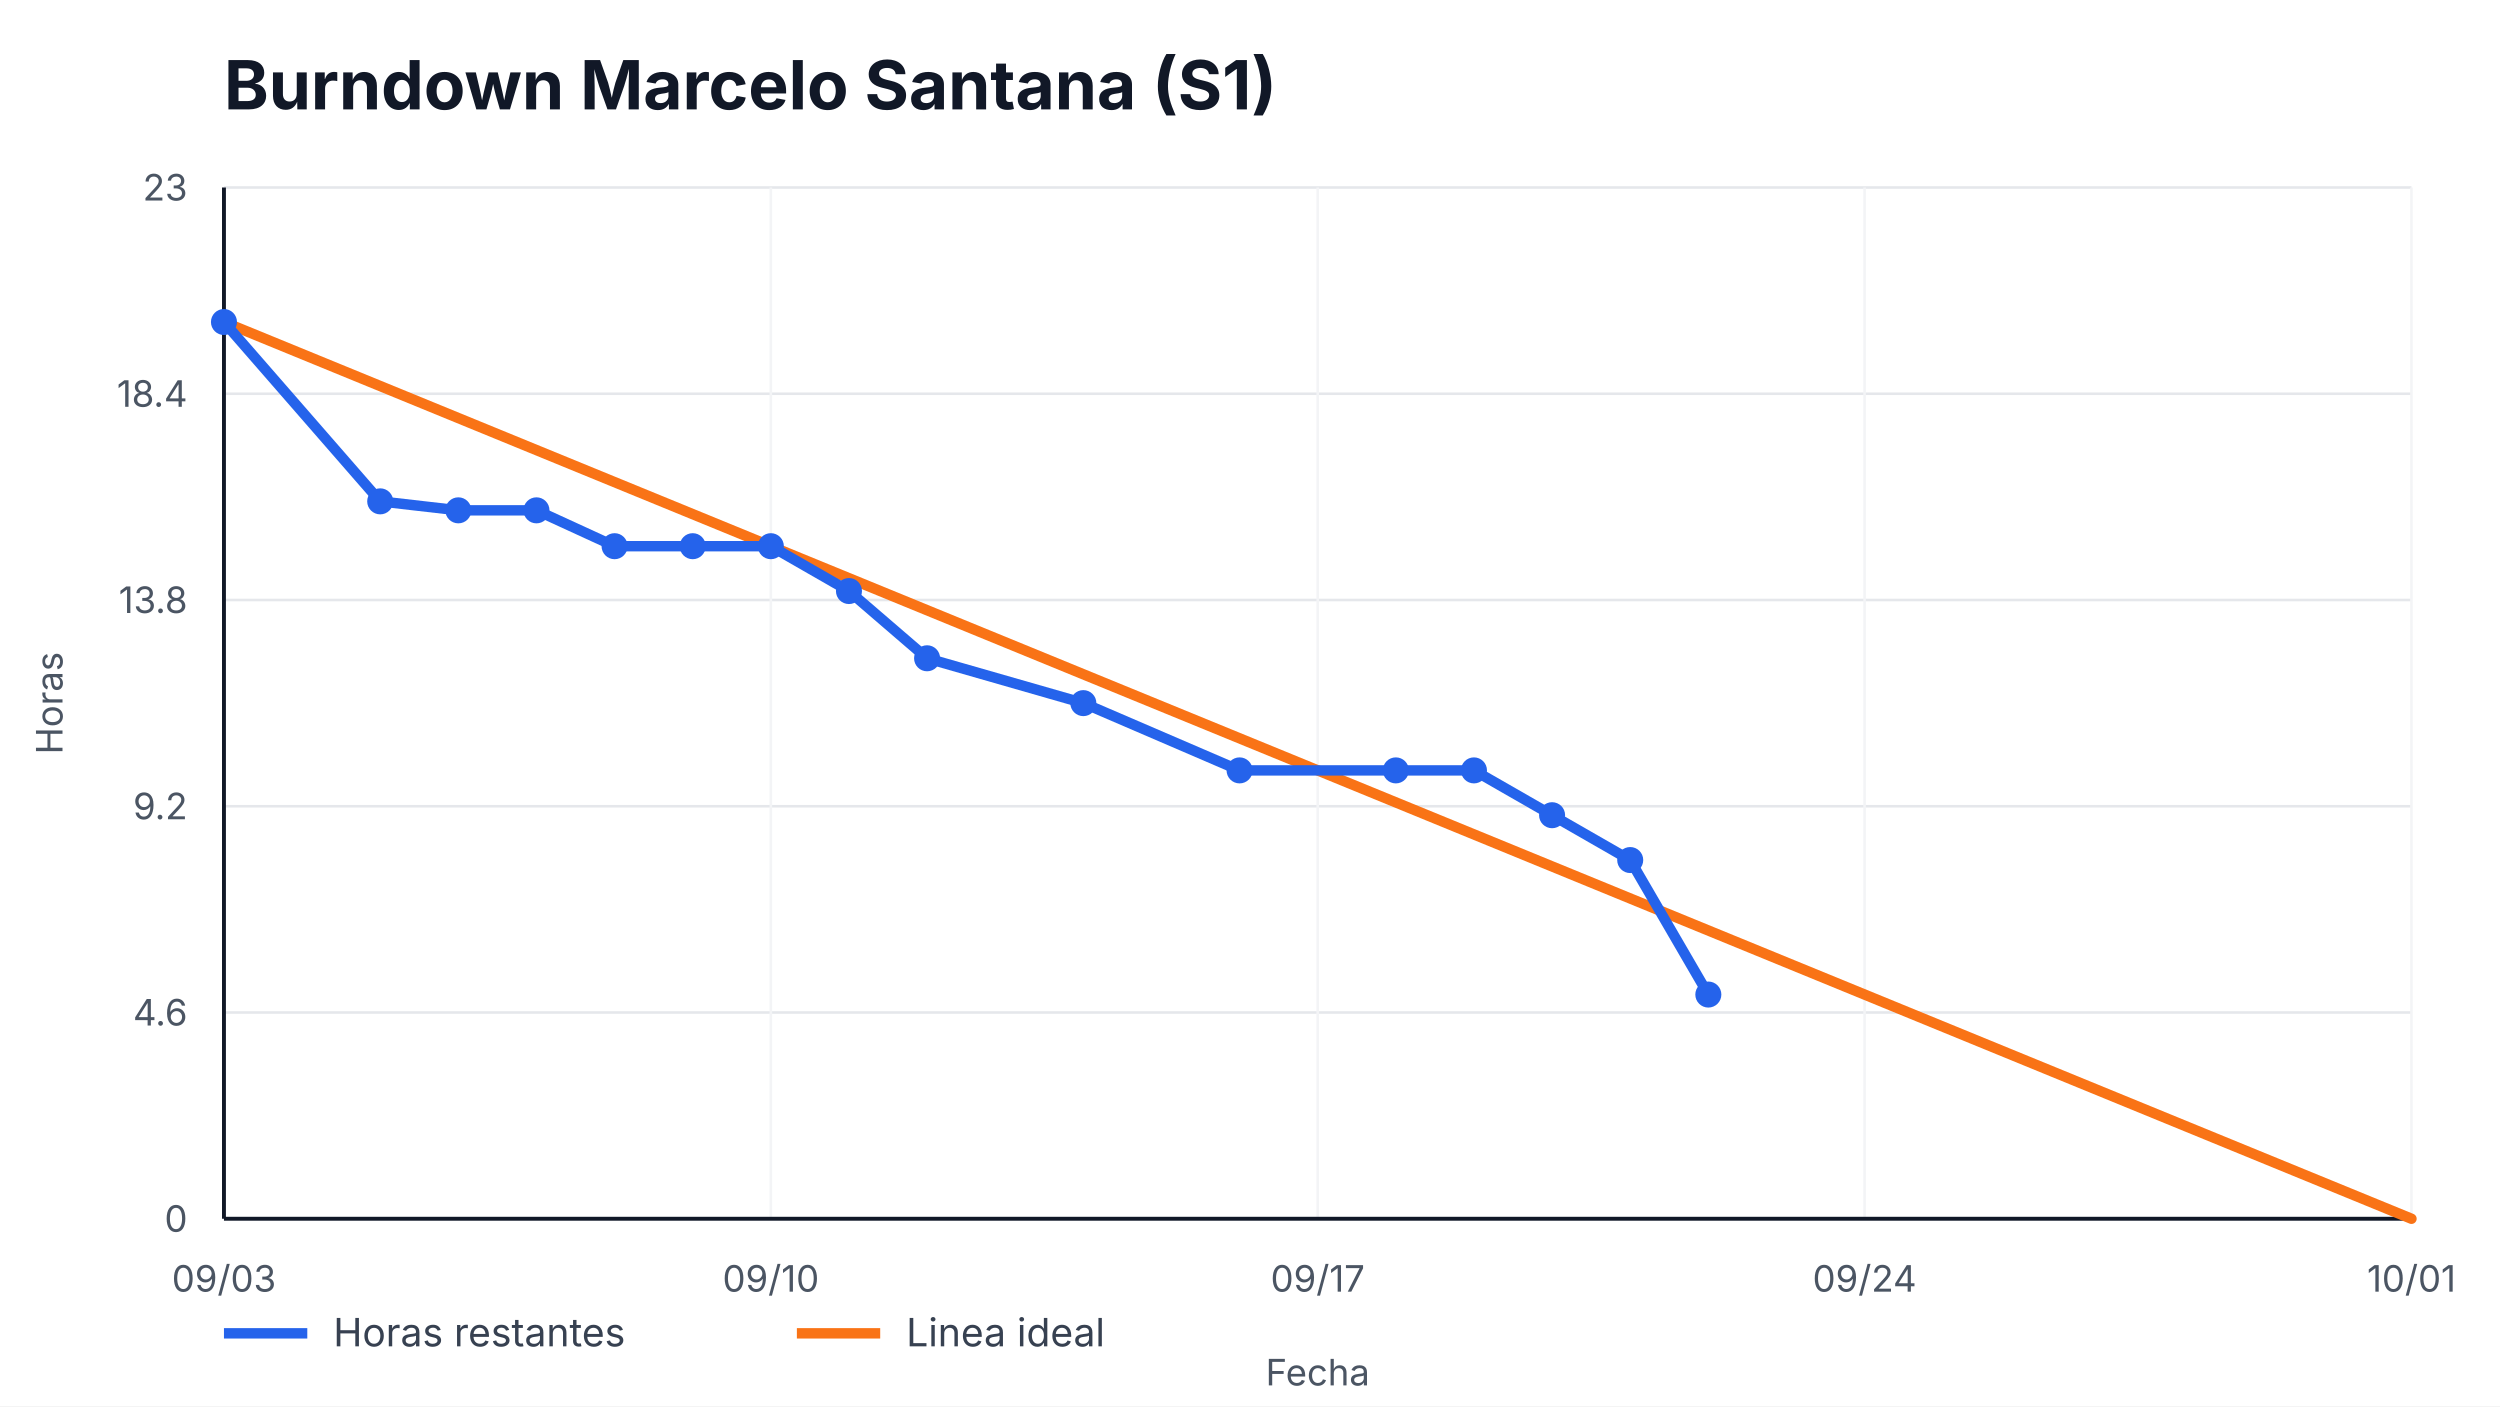
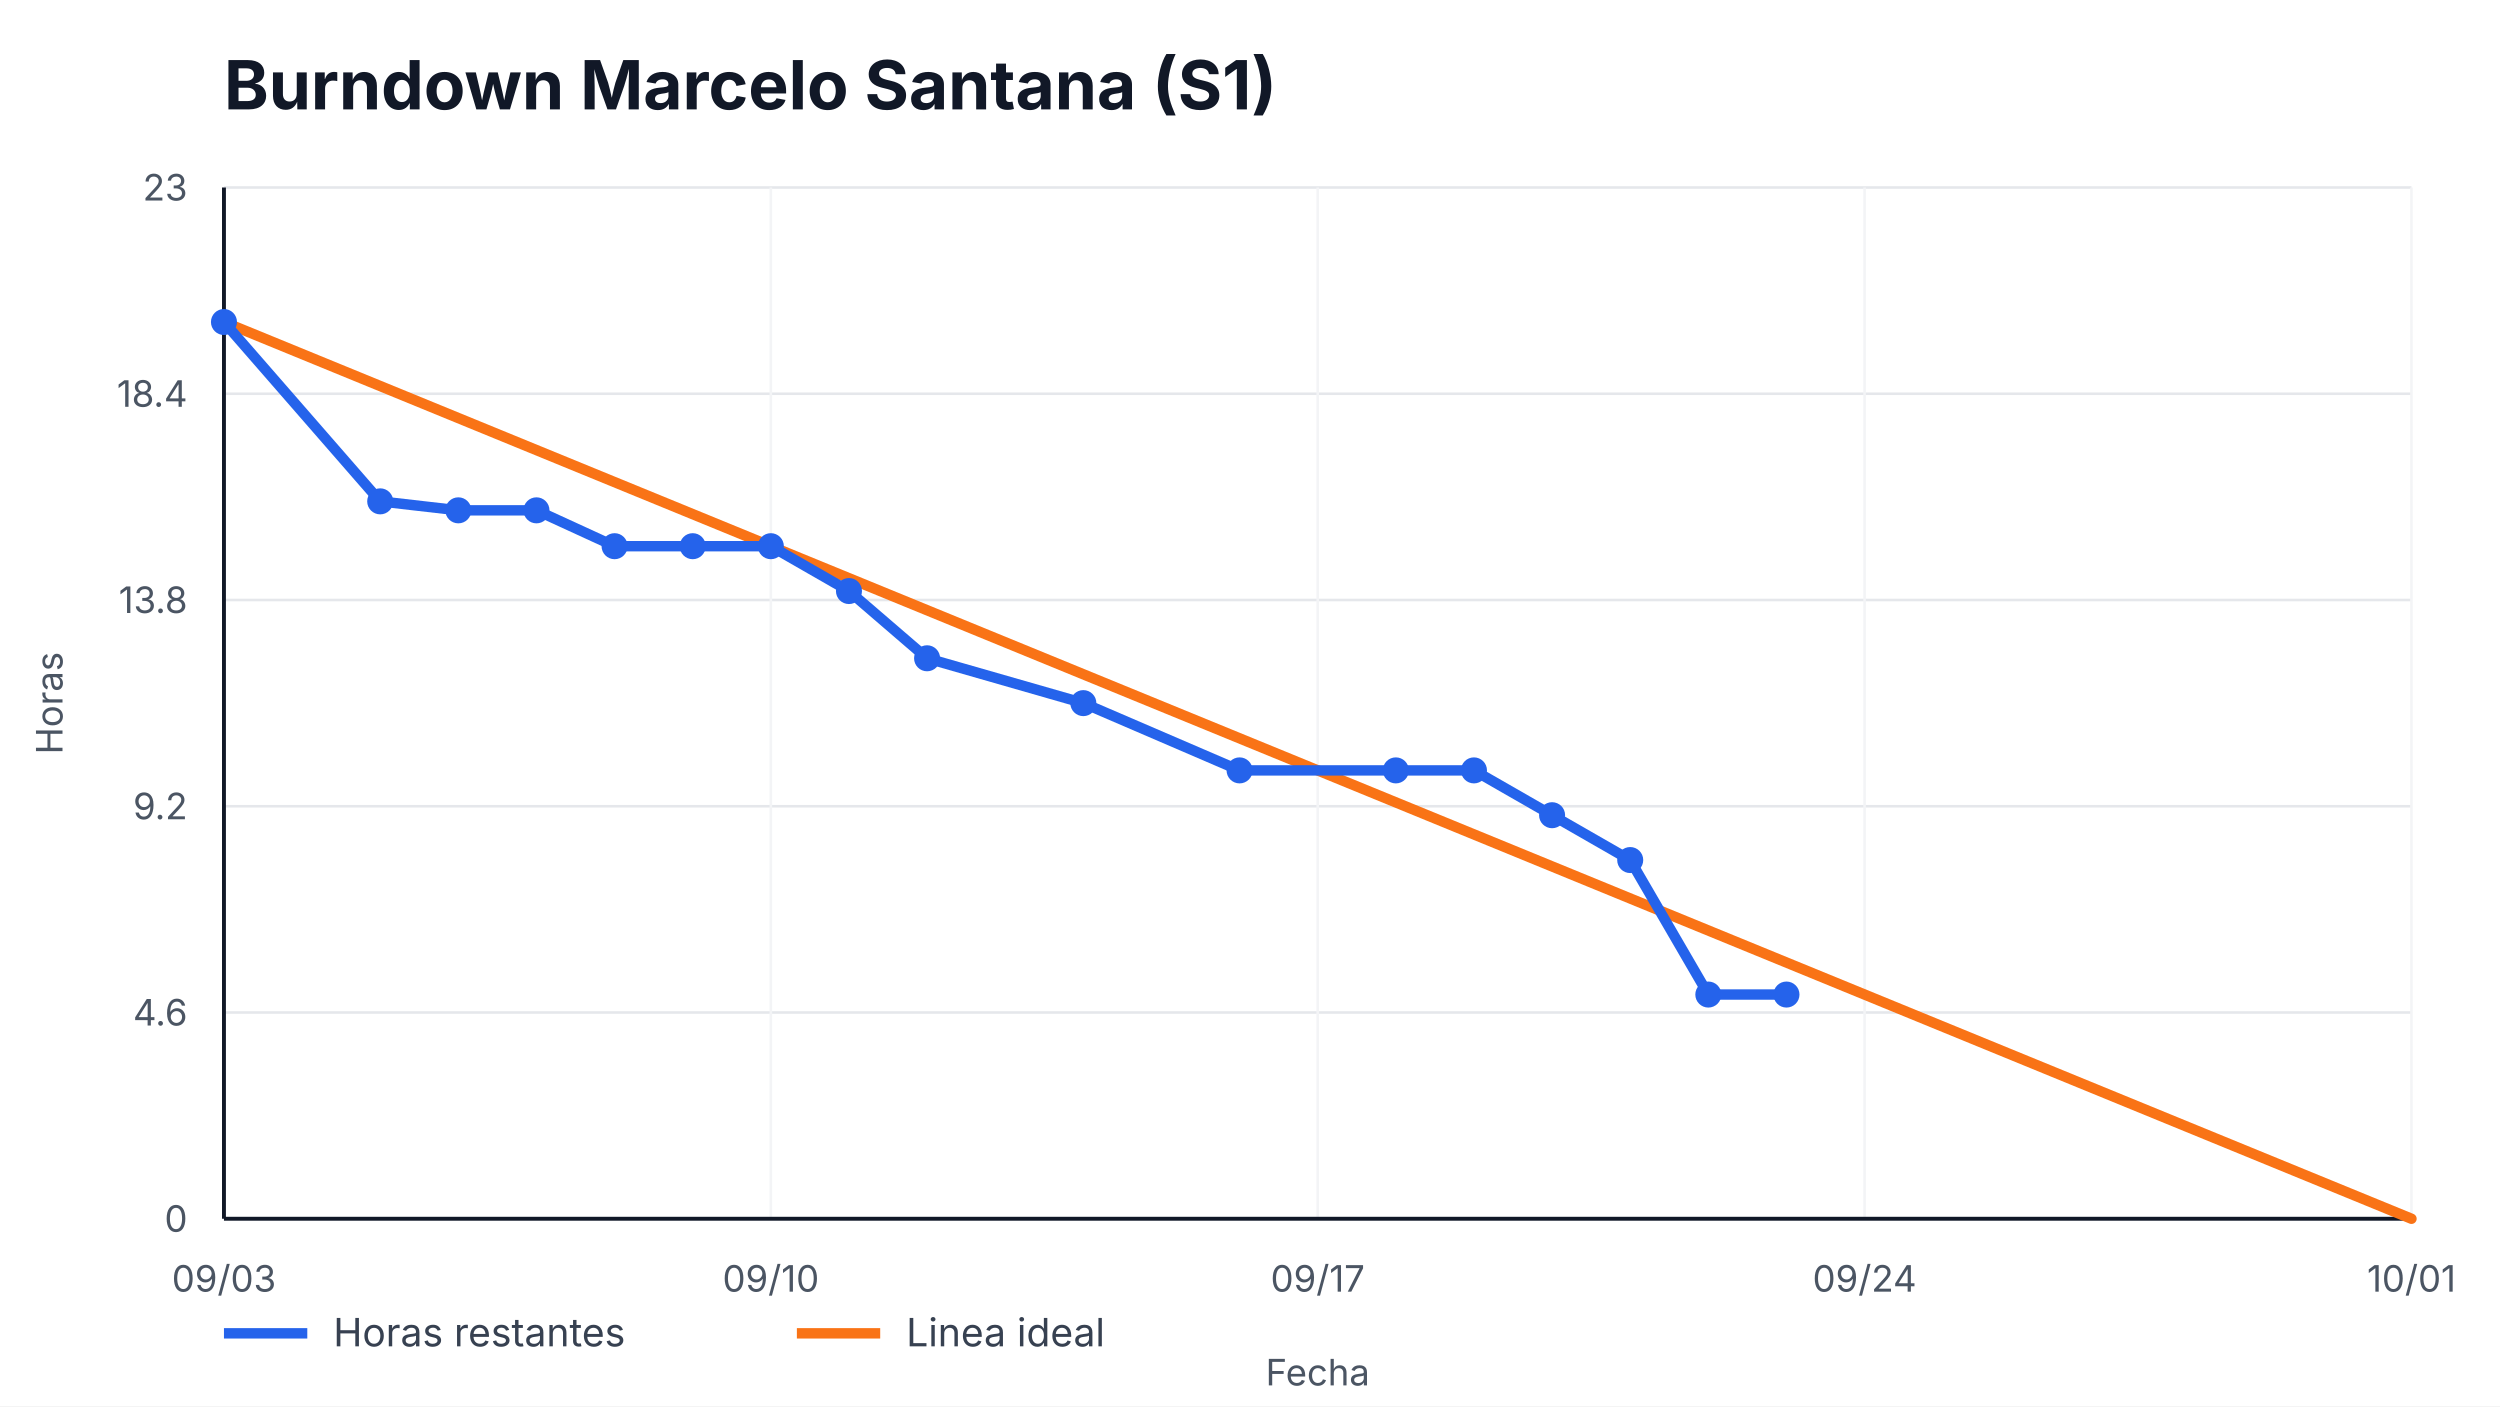
<svg xmlns="http://www.w3.org/2000/svg" width="960" height="540" viewBox="0 0 960 540" role="img" aria-label="Burndown Marcelo Santana (S1)">
  <style>
    text { font-family: -apple-system, BlinkMacSystemFont, "Segoe UI", sans-serif; fill: #111827; }
    .title { font-size: 26px; font-weight: 700; }
    .axis { font-size: 14px; fill: #4b5563; }
    .legend { font-size: 15px; fill: #374151; }
    .overrun { font-size: 14px; font-weight: 700; fill: #b91c1c; }
  </style>
  <rect width="100%" height="100%" fill="#ffffff" />
  <text x="86" y="42" class="title">Burndown Marcelo Santana (S1)</text>
  <g>
    <line x1="86" y1="468.00" x2="926" y2="468.00" stroke="#e5e7eb" />
    <line x1="86" y1="388.80" x2="926" y2="388.80" stroke="#e5e7eb" />
    <line x1="86" y1="309.60" x2="926" y2="309.60" stroke="#e5e7eb" />
    <line x1="86" y1="230.40" x2="926" y2="230.40" stroke="#e5e7eb" />
    <line x1="86" y1="151.20" x2="926" y2="151.20" stroke="#e5e7eb" />
    <line x1="86" y1="72.00" x2="926" y2="72.00" stroke="#e5e7eb" />
  </g>
  <g>
    <line x1="86.00" y1="72" x2="86.00" y2="468" stroke="#f3f4f6" />
    <text x="86.00" y="496" text-anchor="middle" class="axis">09/03</text>
    <line x1="296.00" y1="72" x2="296.00" y2="468" stroke="#f3f4f6" />
    <text x="296.00" y="496" text-anchor="middle" class="axis">09/10</text>
    <line x1="506.00" y1="72" x2="506.00" y2="468" stroke="#f3f4f6" />
    <text x="506.00" y="496" text-anchor="middle" class="axis">09/17</text>
    <line x1="716.00" y1="72" x2="716.00" y2="468" stroke="#f3f4f6" />
    <text x="716.00" y="496" text-anchor="middle" class="axis">09/24</text>
    <line x1="926.00" y1="72" x2="926.00" y2="468" stroke="#f3f4f6" />
    <text x="926.00" y="496" text-anchor="middle" class="axis">10/01</text>
  </g>
  <line x1="86" y1="468" x2="926" y2="468" stroke="#111827" stroke-width="1.5" />
  <line x1="86" y1="72" x2="86" y2="468" stroke="#111827" stroke-width="1.5" />
  <g>
    <text x="72" y="473.00" text-anchor="end" class="axis">0</text>
    <text x="72" y="393.80" text-anchor="end" class="axis">4.6</text>
    <text x="72" y="314.60" text-anchor="end" class="axis">9.2</text>
    <text x="72" y="235.40" text-anchor="end" class="axis">13.8</text>
    <text x="72" y="156.20" text-anchor="end" class="axis">18.4</text>
    <text x="72" y="77.00" text-anchor="end" class="axis">23</text>
  </g>
  <polyline points="86.00,123.65 926.00,468.00" fill="none" stroke="#f97316" stroke-width="4" stroke-linecap="round" />
-   <polyline points="86.00,123.65 146.00,192.52 176.00,195.97 206.00,195.97 236.00,209.74 266.00,209.74 296.00,209.74 326.00,226.96 356.00,252.78 416.00,270.00 476.00,295.83 536.00,295.83 566.00,295.83 596.00,313.04 626.00,330.26 656.00,381.91" fill="none" stroke="#2563eb" stroke-width="4" stroke-linecap="round" stroke-linejoin="round" />
+   <polyline points="86.00,123.65 146.00,192.52 176.00,195.97 206.00,195.97 236.00,209.74 266.00,209.74 296.00,209.74 326.00,226.96 356.00,252.78 416.00,270.00 476.00,295.83 536.00,295.83 566.00,295.83 596.00,313.04 626.00,330.26 656.00,381.91 686.00,381.91" fill="none" stroke="#2563eb" stroke-width="4" stroke-linecap="round" stroke-linejoin="round" />
  <g>
    <circle cx="86.00" cy="123.65" r="5" fill="#2563eb" />
    <circle cx="146.00" cy="192.52" r="5" fill="#2563eb" />
    <circle cx="176.00" cy="195.97" r="5" fill="#2563eb" />
    <circle cx="206.00" cy="195.97" r="5" fill="#2563eb" />
    <circle cx="236.00" cy="209.74" r="5" fill="#2563eb" />
    <circle cx="266.00" cy="209.74" r="5" fill="#2563eb" />
    <circle cx="296.00" cy="209.74" r="5" fill="#2563eb" />
    <circle cx="326.00" cy="226.96" r="5" fill="#2563eb" />
    <circle cx="356.00" cy="252.78" r="5" fill="#2563eb" />
    <circle cx="416.00" cy="270.00" r="5" fill="#2563eb" />
    <circle cx="476.00" cy="295.83" r="5" fill="#2563eb" />
    <circle cx="536.00" cy="295.83" r="5" fill="#2563eb" />
    <circle cx="566.00" cy="295.83" r="5" fill="#2563eb" />
    <circle cx="596.00" cy="313.04" r="5" fill="#2563eb" />
    <circle cx="626.00" cy="330.26" r="5" fill="#2563eb" />
    <circle cx="656.00" cy="381.91" r="5" fill="#2563eb" />
+     <circle cx="686.00" cy="381.91" r="5" fill="#2563eb" />
  </g>
  <line x1="86" y1="512" x2="118" y2="512" stroke="#2563eb" stroke-width="4" />
  <text x="128" y="517" class="legend">Horas restantes</text>
  <line x1="306" y1="512" x2="338" y2="512" stroke="#f97316" stroke-width="4" />
  <text x="348" y="517" class="legend">Linea ideal</text>
  <text x="506.0" y="532" text-anchor="middle" class="axis">Fecha</text>
  <text x="24" y="270.0" transform="rotate(-90 24,270.0)" text-anchor="middle" class="axis">Horas</text>
</svg>
